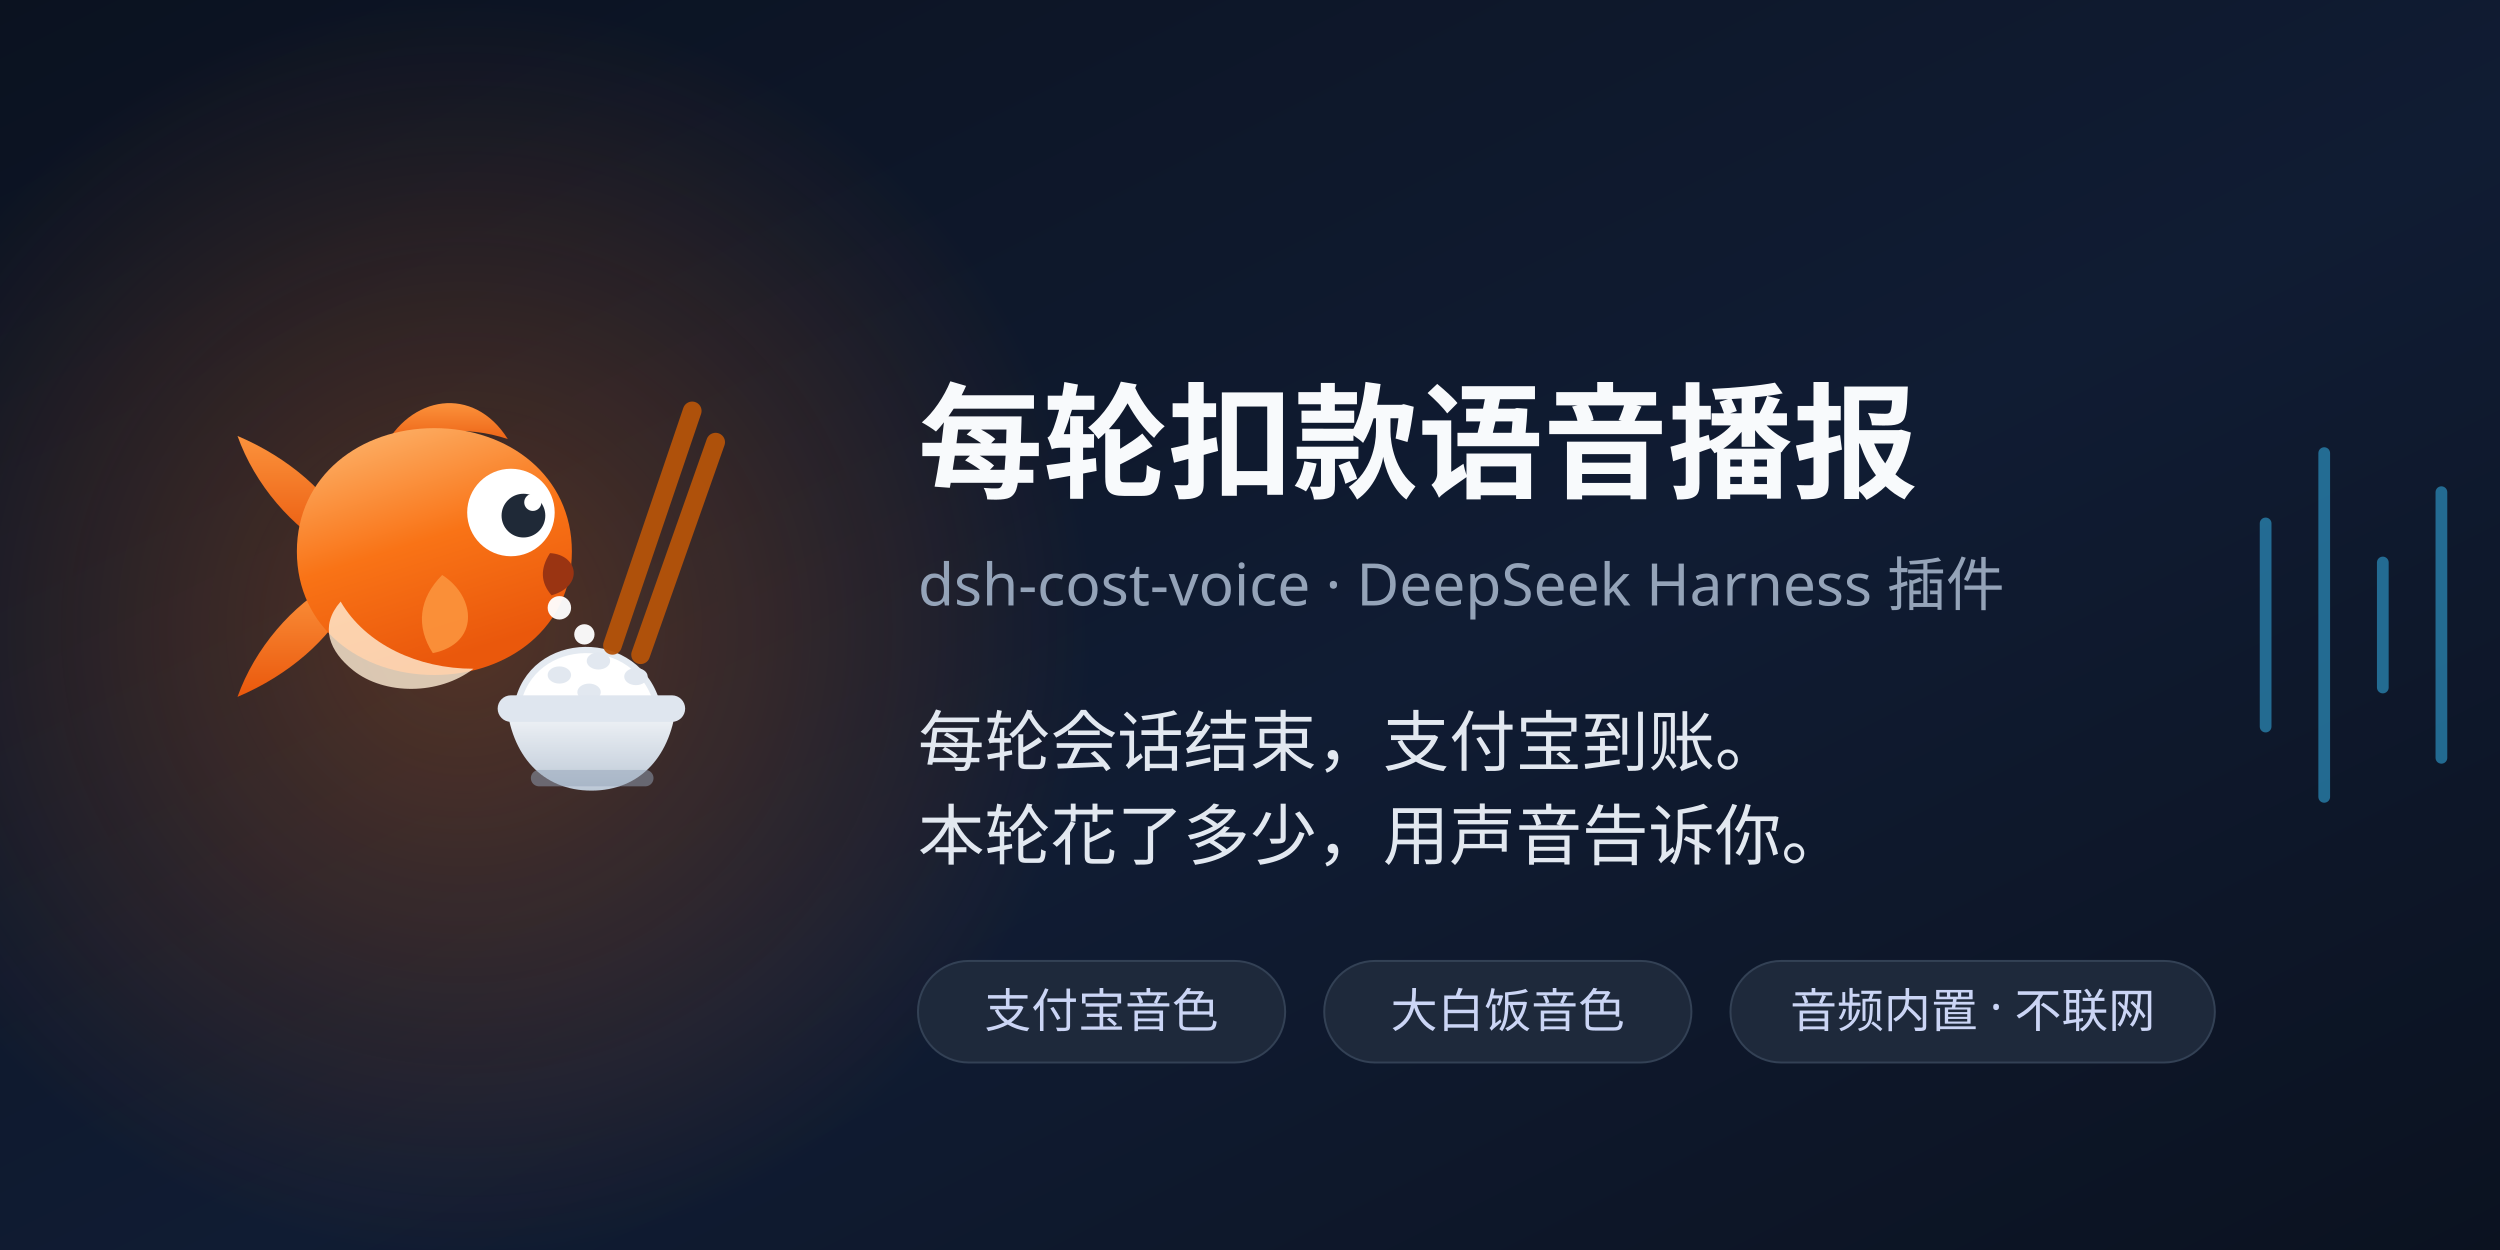
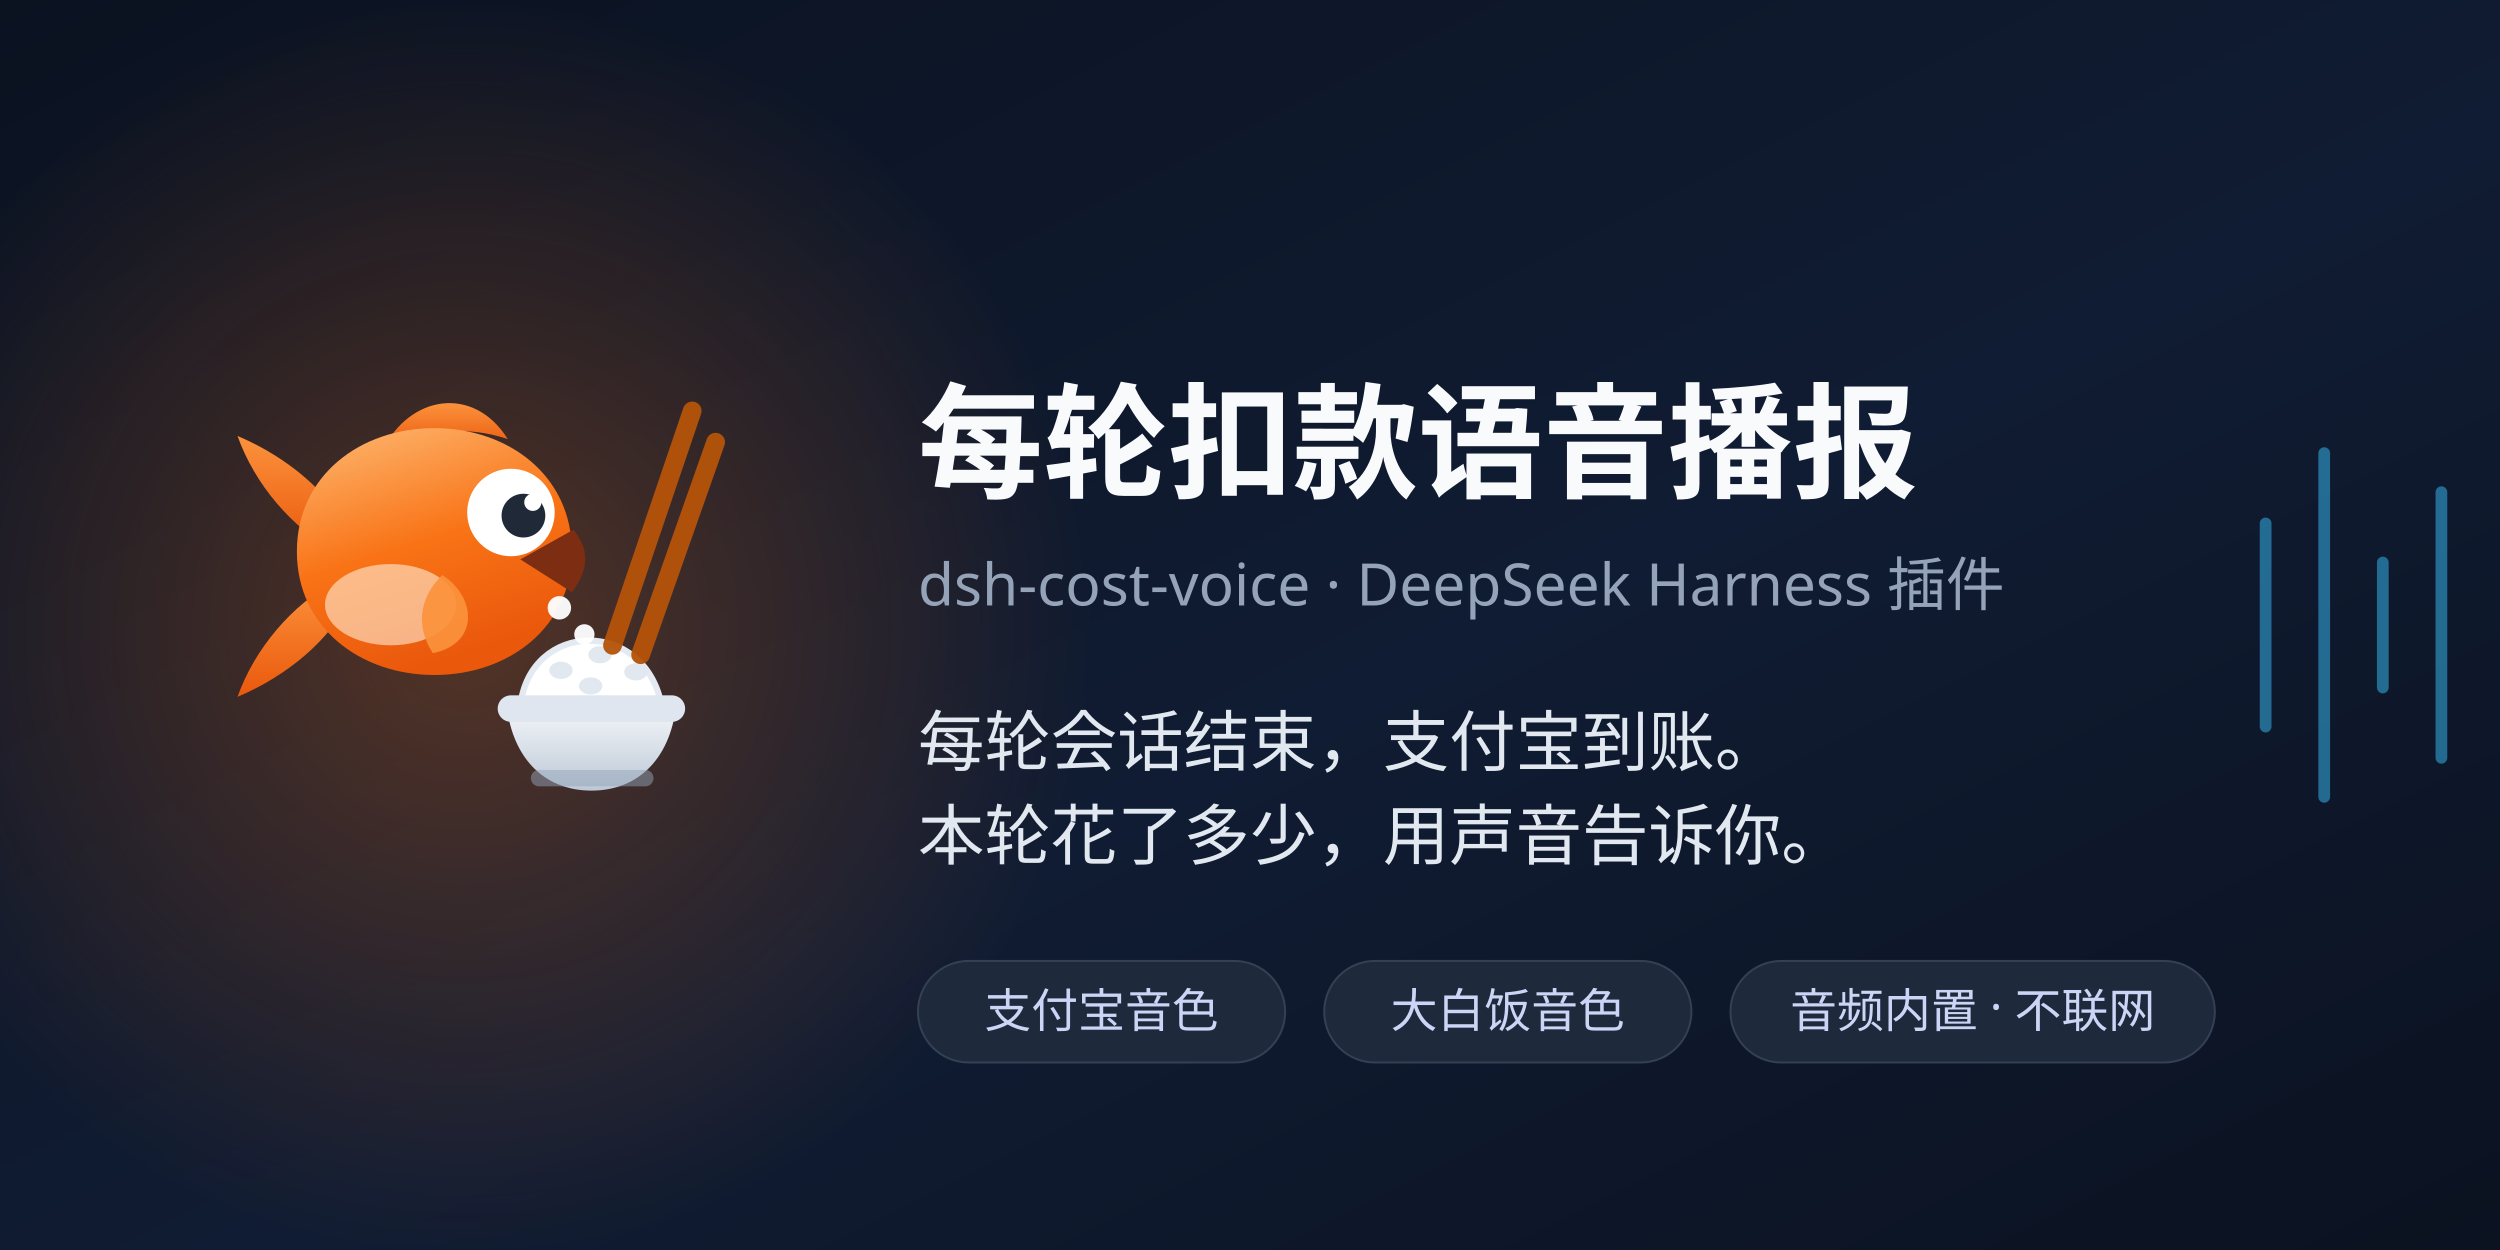
<svg xmlns="http://www.w3.org/2000/svg" viewBox="0 0 1280 640" width="1280" height="640" font-family="'Microsoft YaHei','PingFang SC','Noto Sans SC',system-ui,sans-serif">
  <defs>
    <linearGradient id="bg" x1="0" y1="0" x2="1" y2="1">
      <stop offset="0" stop-color="#0B1220" />
      <stop offset="0.55" stop-color="#101C33" />
      <stop offset="1" stop-color="#0B1220" />
    </linearGradient>
    <radialGradient id="glow" cx="0.5" cy="0.5" r="0.5">
      <stop offset="0" stop-color="#F97316" stop-opacity="0.30" />
      <stop offset="1" stop-color="#F97316" stop-opacity="0" />
    </radialGradient>
    <linearGradient id="fish" x1="0" y1="0" x2="0.35" y2="1">
      <stop offset="0" stop-color="#FDBA74" />
      <stop offset="0.55" stop-color="#F97316" />
      <stop offset="1" stop-color="#EA580C" />
    </linearGradient>
    <linearGradient id="fin" x1="0" y1="0" x2="0" y2="1">
      <stop offset="0" stop-color="#FB923C" />
      <stop offset="1" stop-color="#EA580C" />
    </linearGradient>
    <linearGradient id="bowl" x1="0" y1="0" x2="0" y2="1">
      <stop offset="0" stop-color="#F8FAFC" />
      <stop offset="1" stop-color="#BCC8D6" />
    </linearGradient>
  </defs>
  <rect width="1280" height="640" fill="url(#bg)" />
  <circle cx="238" cy="322" r="320" fill="url(#glow)" />
  <g transform="translate(112 176) scale(4)" stroke-linejoin="round" stroke-linecap="round">
    <path d="M14.8 26.5C9.4 23.6 4.6 18 2.4 11.8c6.6 2.8 11.8 7.4 14.2 12.2z" fill="url(#fin)" />
    <path d="M14.8 30.5C9.4 33.4 4.6 39 2.4 45.2c6.6-2.8 11.8-7.4 14.2-12.2z" fill="url(#fin)" />
    <path d="M21 13.6C24.4 6.6 32.6 5.2 37 12.2c-5.4-1.8-11-1.2-16 1.4z" fill="url(#fin)" />
    <path d="M45.2 26.6c0-9.7-8.1-15.8-17.6-15.8S10 16.9 10 26.6s8.1 15.8 17.6 15.8 17.6-6.1 17.6-15.8z" fill="url(#fish)" />
-     <path d="M15.6 33c3.2 5.5 9.9 8.6 17 8.6-4.4 3.4-11.4 3.4-15.4.2-3-2.4-4.4-5.6-1.6-8.8z" fill="#FFEDD5" opacity="0.8" />
+     <ellipse cx="22" cy="33.4" rx="8.4" ry="5.2" fill="#FFEDD5" opacity="0.6" />
    <path d="M28.6 29.6c4.4 2.8 4.8 8.8-1.2 10-2.2-3.4-1.8-7 1.2-10z" fill="#FB923C" opacity="0.92" />
-     <path d="M42.4 26.8c3.6.2 4.4 4.2.2 5.4-1.4-1.6-1.5-3.4-.2-5.4z" fill="#9A3412" />
+     <path d="M45.4 23.8 38.6 27.6l6.6 4.2c2.2-3 2.3-5.4.2-8z" fill="#7C2D12" />
    <circle cx="37.4" cy="21.6" r="5.6" fill="#FFFFFF" />
    <circle cx="39" cy="22" r="2.8" fill="#1F2937" />
    <circle cx="40.2" cy="20.3" r="1.1" fill="#FFFFFF" />
  </g>
  <g transform="translate(112 176) scale(4)">
-     <path d="M38.2 46.4c1.6-9.4 15.6-9.8 18 0z" fill="#FFFFFF" stroke="#E4EAF1" stroke-width="0.8" />
+     <path d="M38.6 46.4c1.2-11 16-11.4 18.1 0z" fill="#FFFFFF" stroke="#E4EAF1" stroke-width="0.8" />
    <g fill="#E2E8F0">
-       <ellipse cx="43.6" cy="42.4" rx="1.5" ry="1.1" />
-       <ellipse cx="48.6" cy="40.6" rx="1.5" ry="1.1" />
-       <ellipse cx="53.4" cy="42.6" rx="1.5" ry="1.1" />
-       <ellipse cx="47.4" cy="44.6" rx="1.5" ry="1.1" />
+       <ellipse cx="43.8" cy="41.8" rx="1.5" ry="1.1" />
+       <ellipse cx="48.8" cy="39.8" rx="1.5" ry="1.1" />
+       <ellipse cx="53.4" cy="42" rx="1.5" ry="1.1" />
+       <ellipse cx="47.6" cy="43.8" rx="1.5" ry="1.1" />
    </g>
    <path d="M36.8 45.8h21.8c-.6 6.9-4.6 11.4-10.9 11.4S37.4 52.7 36.8 45.8z" fill="url(#bowl)" />
    <rect x="35.7" y="45" width="24" height="3.4" rx="1.7" fill="#DFE6EF" />
    <path d="M41 55.6h13.6" stroke="#94A3B8" stroke-width="2.1" stroke-linecap="round" opacity="0.5" />
  </g>
  <g transform="translate(112 176) scale(4)">
    <g fill="#FFFFFF" opacity="0.95">
      <circle cx="43.6" cy="33.8" r="1.5" />
      <circle cx="46.8" cy="37.2" r="1.3" />
    </g>
    <g stroke="#B45309" stroke-width="2.4" stroke-linecap="round" opacity="0.95">
      <path d="M60.6 8.6 50.4 38.6" />
      <path d="M63.6 12.6 54 39.8" />
    </g>
  </g>
  <text x="470" y="250" font-size="64" font-weight="700" fill="#F8FAFC">每轮扣款语音播报</text>
  <text x="470" y="310" font-size="30" fill="#94A3B8">dsh-cost-voice · DeepSeek Harness 插件</text>
  <text x="470" y="392" font-size="34" fill="#E2E8F0">每轮会话结束，支付宝到账。</text>
  <text x="470" y="440" font-size="34" fill="#E2E8F0">本轮花了多少，用声音告诉你。</text>
  <g font-size="24" fill="#CBD5F5">
    <rect x="470" y="492" width="188" height="52" rx="26" fill="#1E293B" stroke="#334155" />
    <text x="564" y="526" text-anchor="middle">支付宝音色</text>
    <rect x="678" y="492" width="188" height="52" rx="26" fill="#1E293B" stroke="#334155" />
    <text x="772" y="526" text-anchor="middle">大白饭音色</text>
    <rect x="886" y="492" width="248" height="52" rx="26" fill="#1E293B" stroke="#334155" />
    <text x="1010" y="526" text-anchor="middle">音频内置 · 不联网</text>
  </g>
  <g stroke="#38BDF8" stroke-width="6" stroke-linecap="round" opacity="0.5">
    <line x1="1160" y1="268" x2="1160" y2="372" />
    <line x1="1190" y1="232" x2="1190" y2="408" />
    <line x1="1220" y1="288" x2="1220" y2="352" />
    <line x1="1250" y1="252" x2="1250" y2="388" />
  </g>
</svg>
